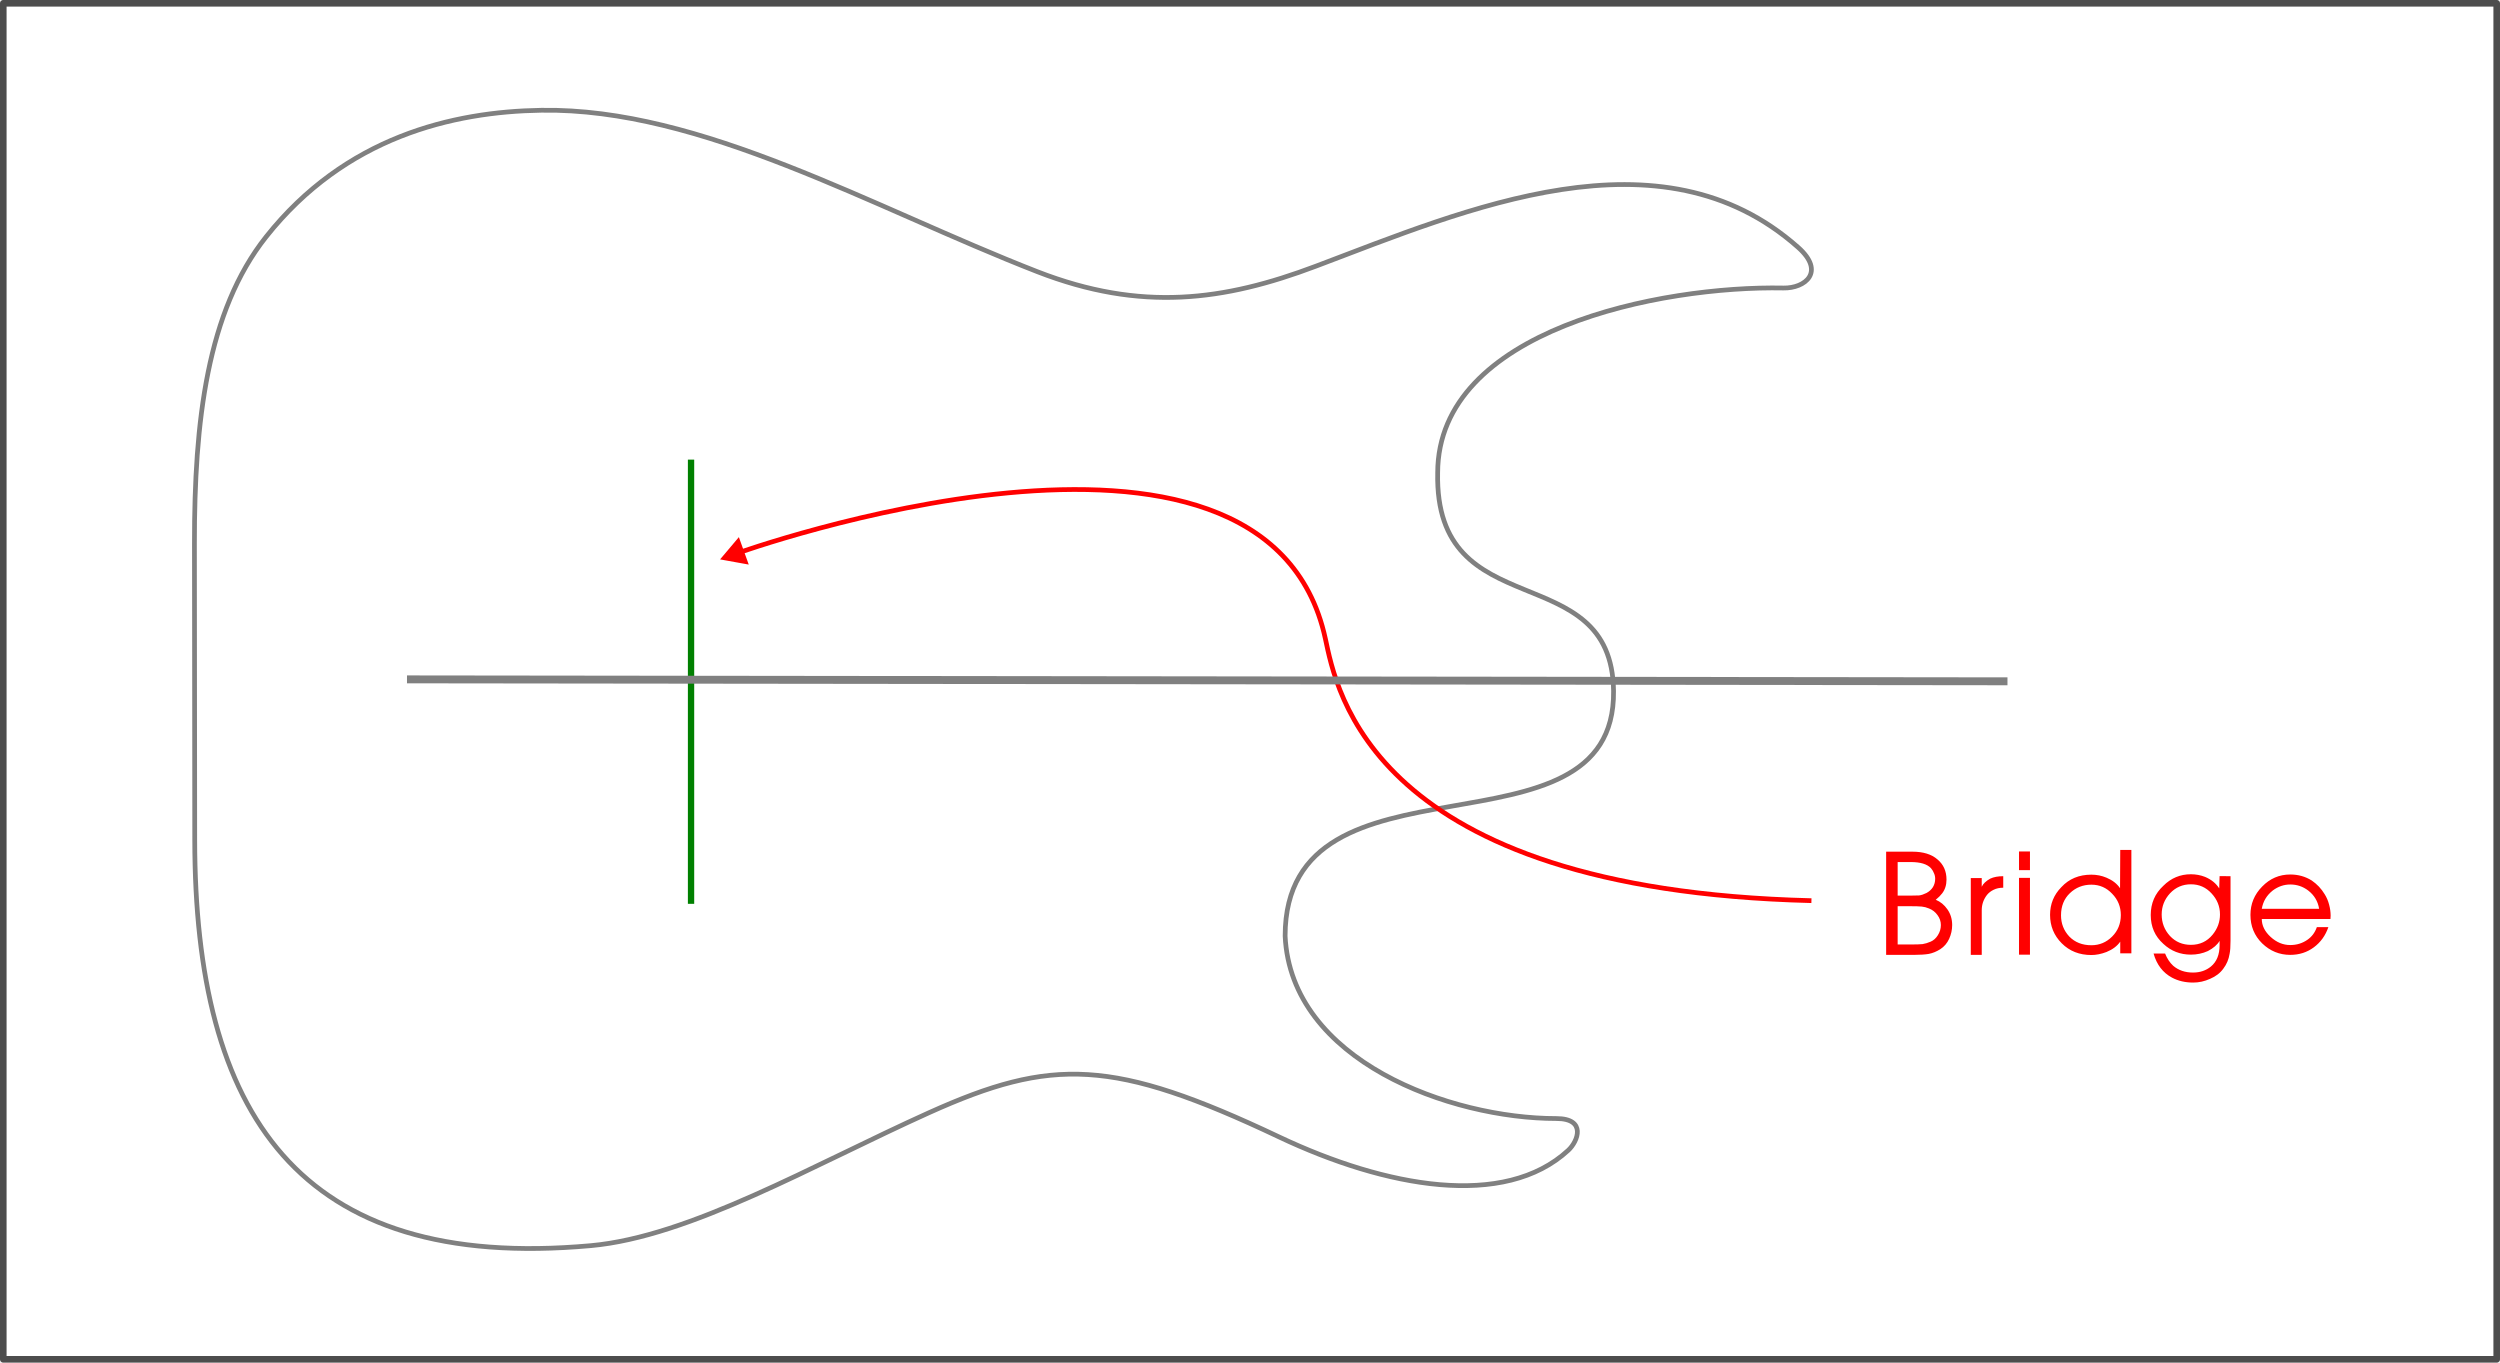
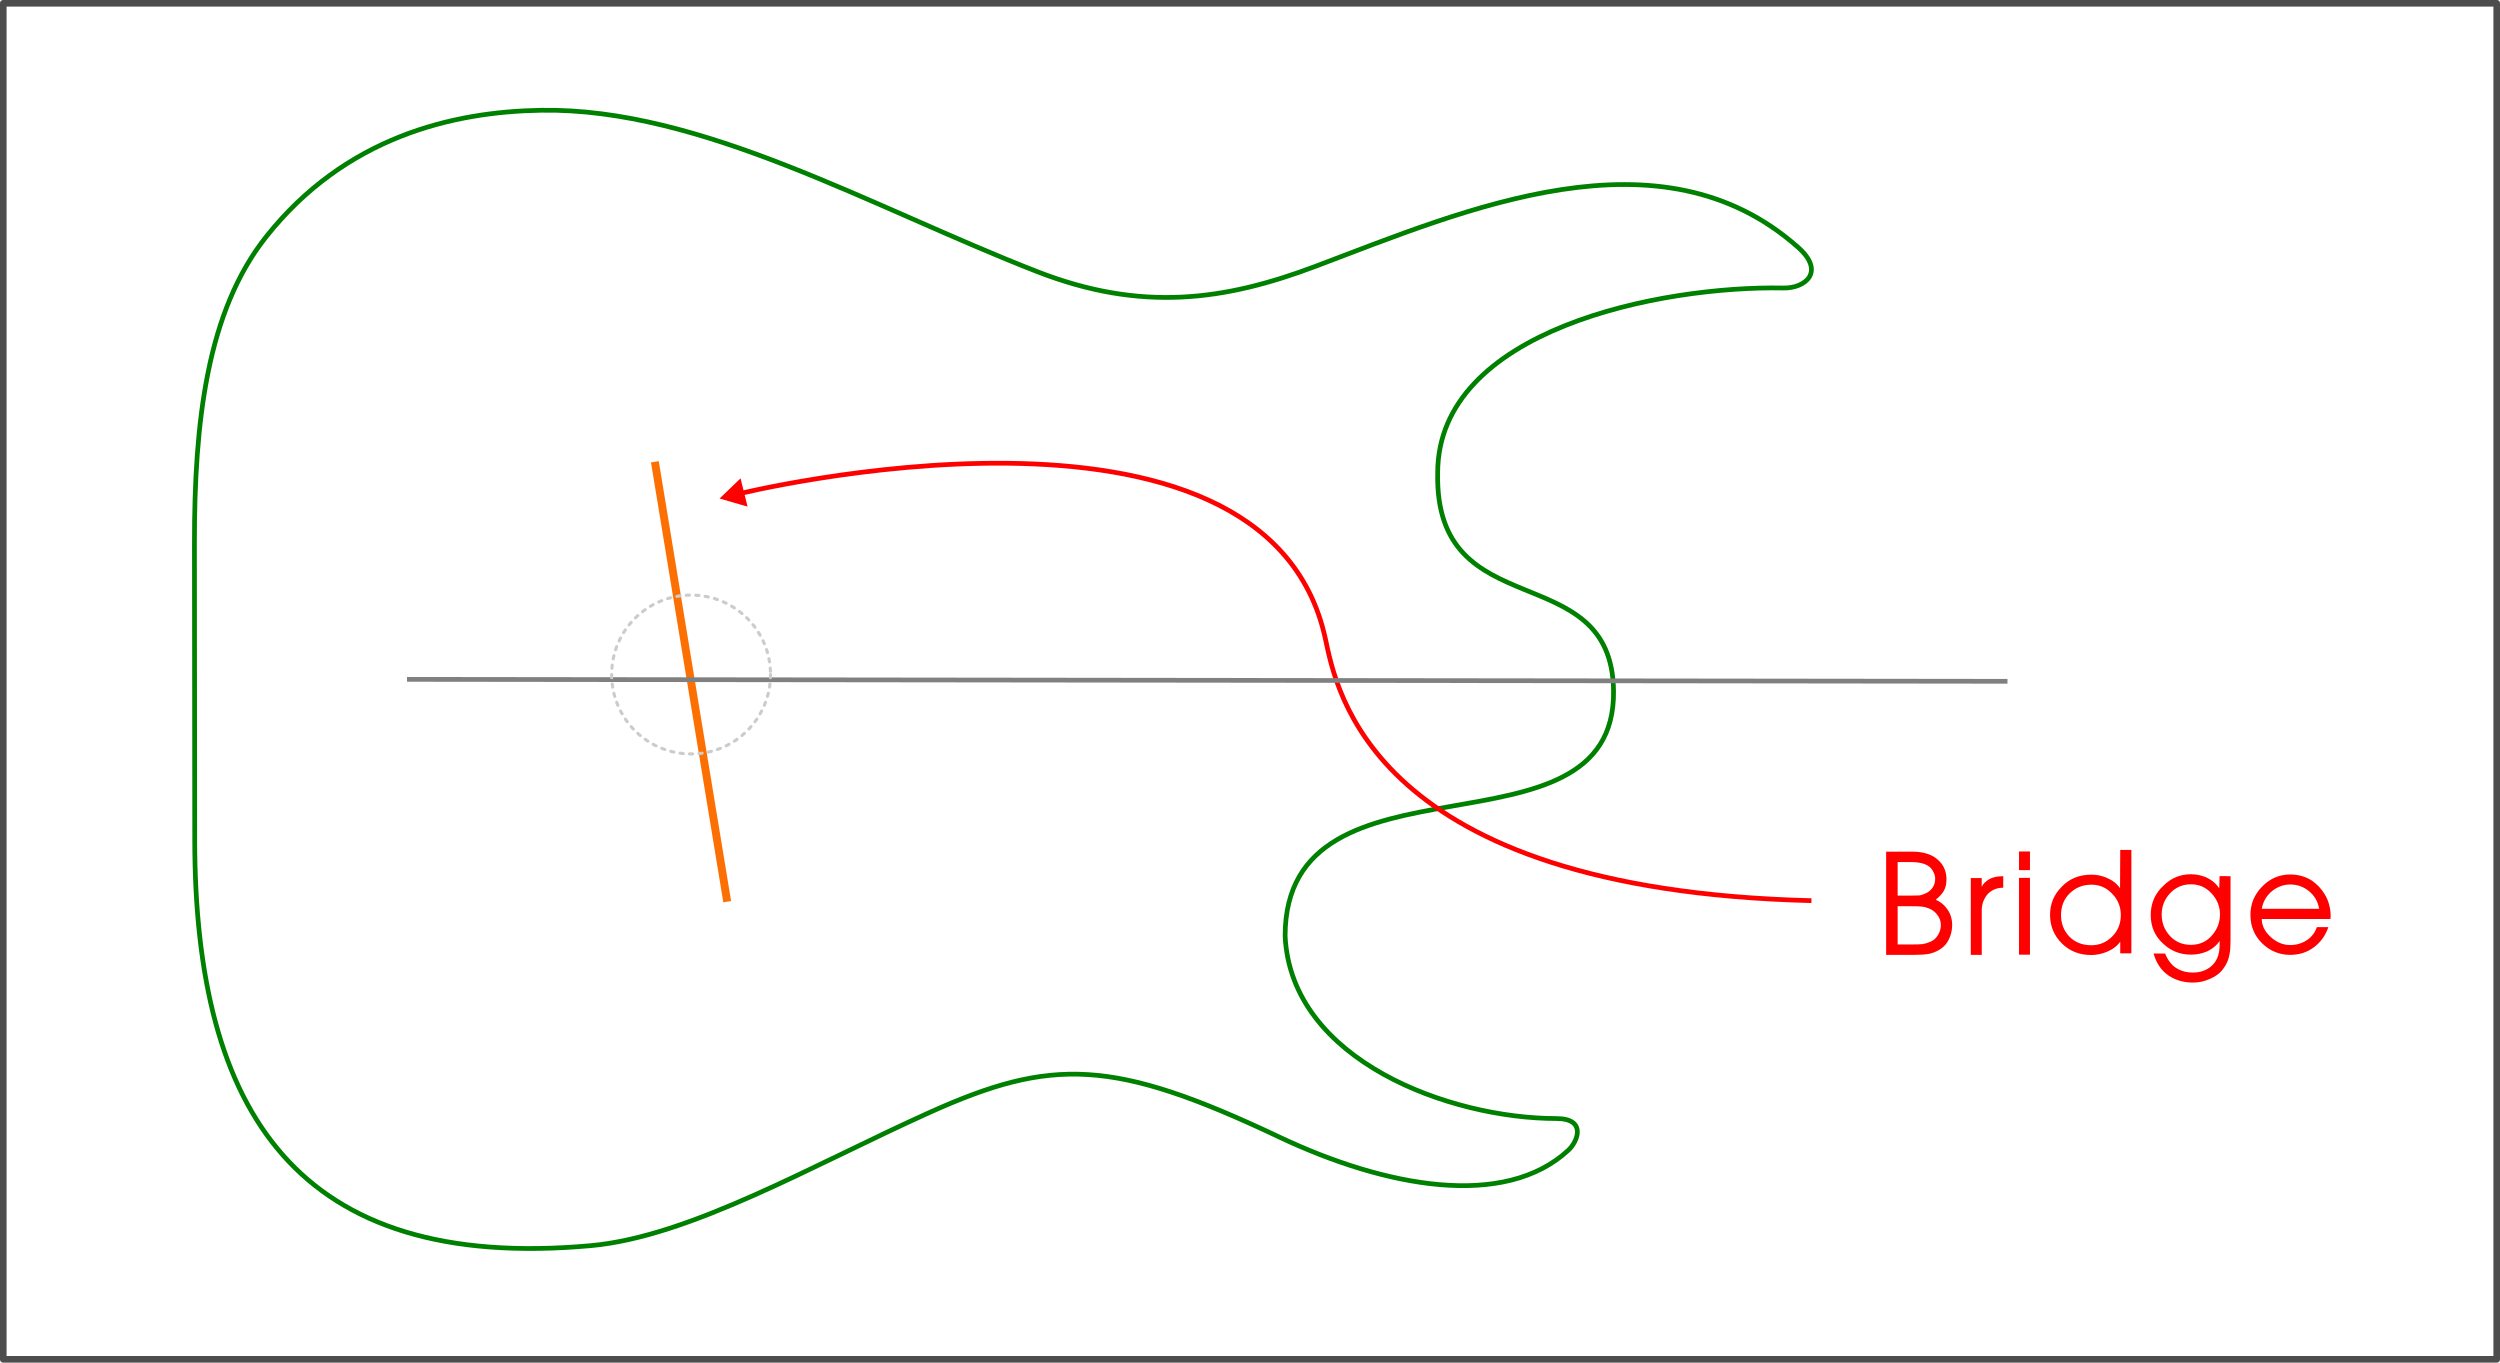
<svg xmlns="http://www.w3.org/2000/svg" width="158.309mm" height="86.285mm" viewBox="0 0 158.309 86.285" version="1.1" id="svg1">
  <defs id="defs1">
    <marker style="overflow:visible" id="Triangle" refX="0" refY="0" orient="auto-start-reverse" markerWidth="1" markerHeight="1" viewBox="0 0 1 1" preserveAspectRatio="xMidYMid">
      <path transform="scale(0.5)" style="fill:context-stroke;fill-rule:evenodd;stroke:context-stroke;stroke-width:1pt" d="M 5.77,0 -2.88,5 V -5 Z" id="path135" />
    </marker>
    <linearGradient id="swatch8">
      <stop style="stop-color:#999999;stop-opacity:1;" offset="0" id="stop8" />
    </linearGradient>
    <clipPath clipPathUnits="userSpaceOnUse" id="clipPath120">
      <rect style="fill:#999999;fill-opacity:1;stroke:none;stroke-width:1.036;stroke-dasharray:none" id="path121" width="96.295" height="49.664" x="56.811" y="52.931" />
    </clipPath>
  </defs>
  <g id="layer1" transform="translate(-25.84566,-37.36111)">
    <rect style="fill:#ffffff;fill-opacity:1;stroke:#4d4d4d;stroke-width:0.417;stroke-linecap:butt;stroke-linejoin:round;stroke-dasharray:none;paint-order:normal" id="rect17" width="157.892" height="85.869" x="26.054" y="37.569" />
-     <path d="m 507.682,710.192 c 0.082,-38.794 60.498,-50.703 93.703,-50.045 5.816,0.115 11.473,-4.344 3.964,-11.012 -37.358,-33.173 -89.907,-10.298 -130.689,5.105 -24.897,9.403 -47.342,12.436 -75.48,1.474 -44.962,-17.516 -91.064,-44.41 -134.376,-43.729 -24.005,0.377 -53.089,7.217 -74.558,34.285 -16.002,20.176 -19.456,50.112 -19.424,83.109 l 0.039,40.17 0.039,40.17 c 0.071,73.925 27.849,117.085 107.317,109.907 26.87,-2.427 60.153,-21.839 91.655,-36.031 33.291,-14.997 49.889,-14.713 94.806,6.558 28.918,13.694 61.111,19.609 78.397,3.624 2.626,-2.428 5.003,-8.594 -3.235,-8.594 -28.725,0 -71.906,-15.642 -73.494,-49.466 0.064,-53.203 89.554,-18.246 88.992,-66.359 -0.433,-36.828 -48.568,-16.971 -47.656,-59.169 z" style="fill:none;stroke:#808080;stroke-width:1.284;stroke-linecap:butt;stroke-linejoin:miter;stroke-miterlimit:22.926;stroke-dasharray:none;stroke-opacity:1" id="contour" clip-path="none" transform="matrix(0.2337063,0,0,0.2337063,-1.76405,-98.68175)" />
-     <path style="fill:#000000;stroke:#008000;stroke-width:0.4;stroke-linecap:square;stroke-dasharray:none" d="M 69.605,66.666 V 94.395" id="bridge" />
-     <path style="fill:none;stroke:#ff0000;stroke-width:0.3;stroke-linejoin:round;stroke-dasharray:none;marker-end:url(#Triangle);paint-order:stroke fill markers" d="M 140.552,94.395 C 112.643,93.7 110.474,81.046 109.773,77.808 105.991,60.356 72.446,72.423 72.446,72.423" id="path1" />
-     <path style="fill:none;stroke:#808080;stroke-width:0.5;stroke-linejoin:round;stroke-dasharray:none;paint-order:stroke fill markers" d="M 152.966,80.504 51.618,80.381" id="midline" />
+     <path d="m 507.682,710.192 c 0.082,-38.794 60.498,-50.703 93.703,-50.045 5.816,0.115 11.473,-4.344 3.964,-11.012 -37.358,-33.173 -89.907,-10.298 -130.689,5.105 -24.897,9.403 -47.342,12.436 -75.48,1.474 -44.962,-17.516 -91.064,-44.41 -134.376,-43.729 -24.005,0.377 -53.089,7.217 -74.558,34.285 -16.002,20.176 -19.456,50.112 -19.424,83.109 l 0.039,40.17 0.039,40.17 c 0.071,73.925 27.849,117.085 107.317,109.907 26.87,-2.427 60.153,-21.839 91.655,-36.031 33.291,-14.997 49.889,-14.713 94.806,6.558 28.918,13.694 61.111,19.609 78.397,3.624 2.626,-2.428 5.003,-8.594 -3.235,-8.594 -28.725,0 -71.906,-15.642 -73.494,-49.466 0.064,-53.203 89.554,-18.246 88.992,-66.359 -0.433,-36.828 -48.568,-16.971 -47.656,-59.169 z" style="fill:none;stroke:#008000;stroke-width:1.284;stroke-linecap:butt;stroke-linejoin:miter;stroke-miterlimit:22.926;stroke-dasharray:none;stroke-opacity:1" id="contour" clip-path="none" transform="matrix(0.2337063,0,0,0.2337063,-1.76405,-98.68175)" />
+     <path style="fill:#008000;fill-opacity:1;stroke:#fc6f03;stroke-width:0.5;stroke-linecap:square;stroke-dasharray:none;stroke-opacity:1" d="m 67.356,66.85 4.498,27.361" id="bridge" />
+     <path style="fill:none;stroke:#ff0000;stroke-width:0.3;stroke-linejoin:round;stroke-dasharray:none;marker-end:url(#Triangle);paint-order:stroke fill markers" d="M 140.552,94.395 C 112.643,93.7 110.474,81.046 109.773,77.808 105.991,60.356 72.446,68.674 72.446,68.674" id="path1" />
+     <path style="fill:none;stroke:#808080;stroke-width:0.3;stroke-linejoin:round;stroke-dasharray:none;paint-order:stroke fill markers" d="M 152.966,80.504 51.618,80.381" id="midline" />
    <path style="font-size:11.587px;font-family:NATS;-inkscape-font-specification:'NATS, Normal';letter-spacing:0.474px;word-spacing:0px;fill:#ff0000;stroke-width:0.5;stroke-linejoin:round;paint-order:stroke fill markers" d="m 145.283,97.826 v -6.534 h 1.66 q 1.027,0 1.589,0.49 0.573,0.478 0.573,1.278 0,0.514 -0.275,0.872 -0.143,0.191 -0.406,0.406 0.442,0.179 0.741,0.609 0.299,0.43 0.299,0.991 0,0.454 -0.191,0.872 -0.191,0.418 -0.561,0.657 -0.358,0.227 -0.729,0.299 -0.358,0.06 -0.884,0.06 z m 0.729,-3.082 v 2.425 h 0.86 q 0.478,0 0.717,-0.024 0.239,-0.036 0.514,-0.155 0.275,-0.119 0.454,-0.406 0.191,-0.299 0.191,-0.645 0,-0.346 -0.215,-0.633 -0.203,-0.287 -0.538,-0.418 -0.227,-0.096 -0.454,-0.119 -0.227,-0.024 -0.776,-0.024 z m 0,-2.795 v 2.126 h 0.776 q 0.382,0 0.585,-0.012 0.203,-0.024 0.466,-0.155 0.263,-0.143 0.406,-0.37 0.143,-0.239 0.143,-0.526 0,-0.191 -0.072,-0.346 -0.06,-0.167 -0.191,-0.323 -0.358,-0.394 -1.29,-0.394 z m 4.631,5.877 v -4.862 h 0.693 v 0.55 q 0.131,-0.287 0.538,-0.514 0.334,-0.155 0.824,-0.155 v 0.729 q -0.346,0 -0.609,0.131 -0.251,0.119 -0.418,0.323 -0.334,0.43 -0.334,0.968 v 2.831 z m 3.054,-0.012 v -4.862 h 0.693 v 4.862 z m 0,-5.352 v -1.183 h 0.693 v 1.183 z m 7.115,-1.278 v 6.546 h -0.705 v -0.741 q -0.287,0.418 -0.872,0.657 -0.502,0.191 -0.956,0.191 -1.135,0 -1.875,-0.741 -0.741,-0.741 -0.741,-1.804 0,-1.027 0.717,-1.756 0.729,-0.788 1.899,-0.788 0.502,0 0.956,0.191 0.573,0.239 0.86,0.669 l 0.012,-2.425 z m -4.456,4.133 q 0,0.788 0.526,1.35 0.538,0.55 1.398,0.55 0.765,0 1.314,-0.55 0.55,-0.55 0.55,-1.362 0,-0.788 -0.55,-1.35 -0.538,-0.573 -1.314,-0.573 -0.8,0 -1.362,0.538 -0.561,0.538 -0.561,1.398 z m 10.735,-2.473 v 4.085 q 0,0.561 -0.06,0.836 -0.084,0.526 -0.394,0.932 -0.299,0.418 -0.836,0.645 -0.526,0.239 -1.075,0.239 -0.753,0 -1.338,-0.311 -0.872,-0.466 -1.171,-1.529 h 0.729 q 0.191,0.478 0.514,0.776 0.502,0.43 1.254,0.43 0.669,0 1.135,-0.382 0.549,-0.454 0.549,-1.35 v -0.275 q -0.215,0.37 -0.741,0.645 -0.502,0.227 -1.075,0.227 -1.015,0 -1.744,-0.681 -0.8,-0.717 -0.8,-1.828 0,-1.111 0.8,-1.852 0.729,-0.729 1.744,-0.729 0.466,0 0.896,0.167 0.597,0.251 0.896,0.729 l 0.024,-0.776 z m -4.36,2.425 q 0,0.788 0.526,1.362 0.526,0.561 1.326,0.561 0.848,0 1.374,-0.645 0.466,-0.573 0.466,-1.278 0,-0.765 -0.538,-1.338 -0.526,-0.573 -1.302,-0.573 -0.788,0 -1.326,0.573 -0.526,0.573 -0.526,1.338 z m 10.687,0.287 h -4.348 q 0,0.621 0.561,1.135 0.561,0.514 1.242,0.514 0.609,0 1.087,-0.334 0.418,-0.287 0.597,-0.8 h 0.729 q -0.275,0.8 -0.92,1.278 -0.645,0.478 -1.493,0.478 -1.027,0 -1.78,-0.729 -0.741,-0.729 -0.741,-1.804 0,-1.039 0.741,-1.792 0.741,-0.765 1.78,-0.765 0.753,0 1.362,0.382 0.502,0.346 0.812,0.86 0.191,0.299 0.287,0.669 0.096,0.358 0.096,0.693 z m -4.348,-0.645 h 3.632 q -0.119,-0.717 -0.693,-1.159 -0.502,-0.382 -1.135,-0.382 -0.597,0 -1.111,0.382 -0.573,0.454 -0.693,1.159 z" id="text2" aria-label="Bridge" />
+     <circle style="fill:none;stroke:#cccccc;stroke-width:0.2;stroke-linecap:round;stroke-linejoin:round;stroke-dasharray:0.2, 0.4" id="path2" cx="69.608" cy="80.074" r="5.03" />
  </g>
</svg>
